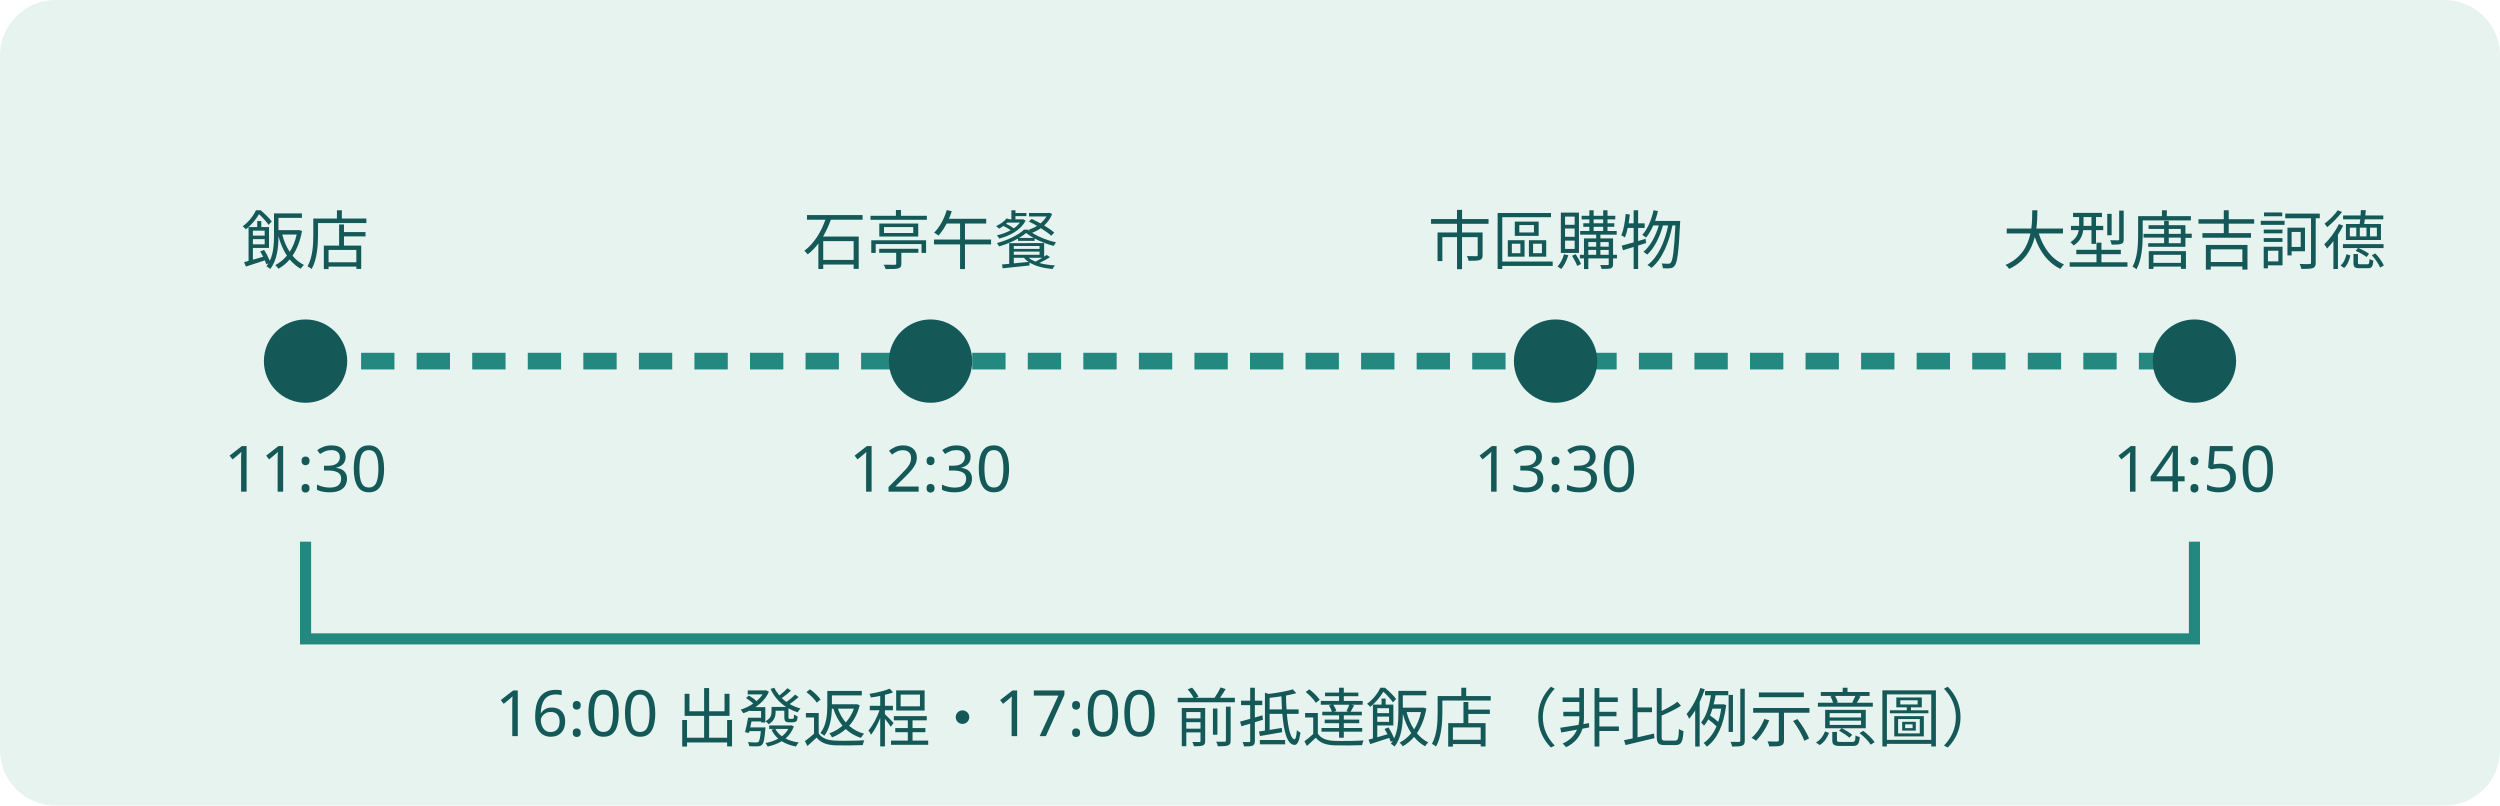
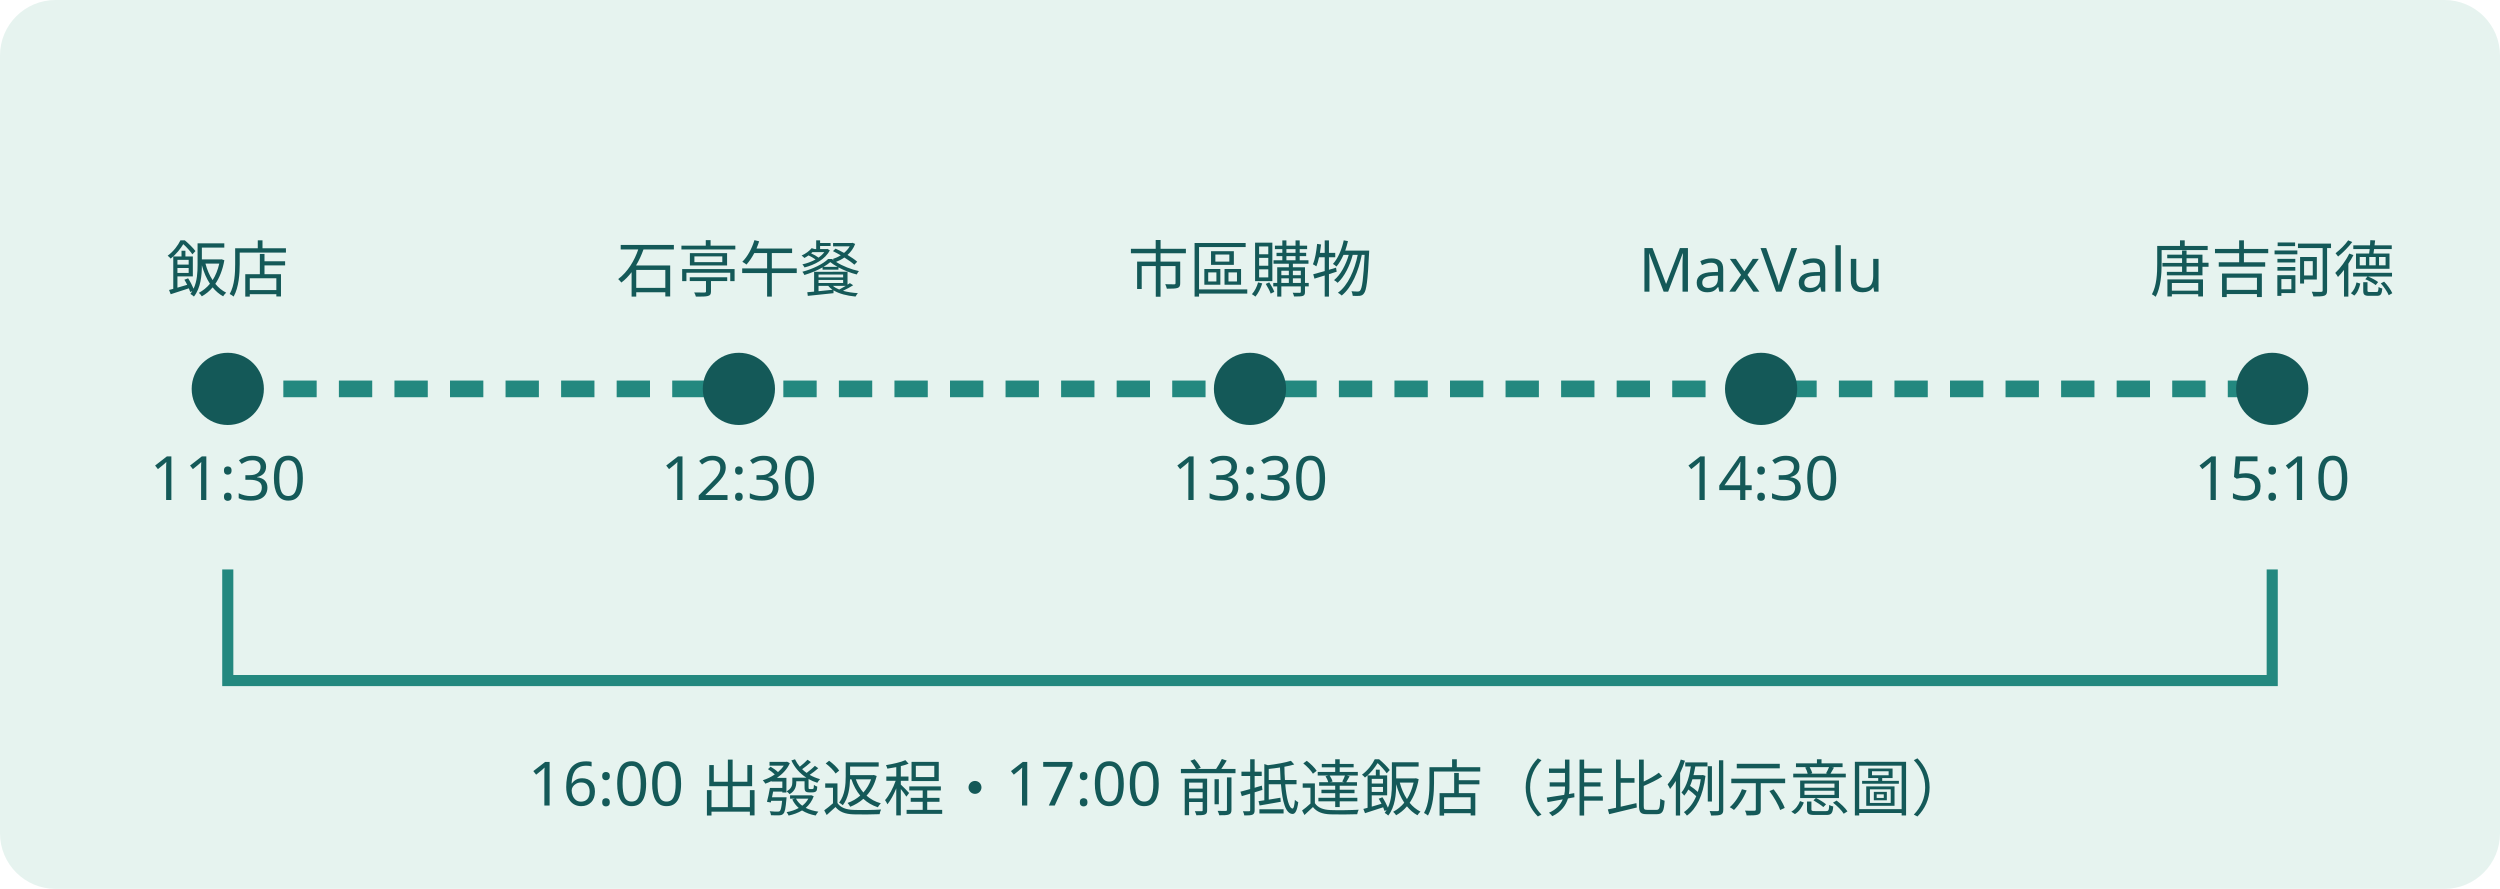
- <svg xmlns="http://www.w3.org/2000/svg" viewBox="0 0 900 290">
-   <rect width="900" height="290" rx="20" fill="#e6f3ef" />
-   <path d="M110 130H790" stroke="#23887f" stroke-width="6" stroke-dasharray="12 8" />
-   <g font-family="sans-serif" text-anchor="middle" fill="#145958" font-size="23">
-     <circle cx="110" cy="130" r="15" />
-     <text x="110" y="95">飯店</text>
-     <text x="110" y="177">11:30</text>
-     <circle cx="335" cy="130" r="15" />
-     <text x="335" y="95">石亭午餐</text>
-     <text x="335" y="177">12:30</text>
-     <circle cx="560" cy="130" r="15" />
-     <text x="560" y="95">市區購物</text>
-     <text x="560" y="177">13:30</text>
-     <circle cx="790" cy="130" r="15" />
-     <text x="790" y="95">大型唐吉訶德</text>
-     <text x="790" y="177">14:50</text>
-     <path d="M790 195V230H110V195" fill="none" stroke="#23887f" stroke-width="4" />
-     <text x="450" y="265">16:00 出發返程・17:00 前抵達飯店（非比例示意圖）</text>
+ <svg xmlns="http://www.w3.org/2000/svg" viewBox="0 0 900 320">
+   <rect width="900" height="320" rx="20" fill="#e6f3ef" />
+   <path d="M82 140H818" stroke="#23887f" stroke-width="6" stroke-dasharray="12 8" />
+   <g font-family="sans-serif" text-anchor="middle" fill="#145958" font-size="22">
+     <circle cx="82" cy="140" r="13" />
+     <text x="82" y="105">飯店</text>
+     <text x="82" y="180">11:30</text>
+     <circle cx="266" cy="140" r="13" />
+     <text x="266" y="105">石亭午餐</text>
+     <text x="266" y="180">12:30</text>
+     <circle cx="450" cy="140" r="13" />
+     <text x="450" y="105">市區購物</text>
+     <text x="450" y="180">13:30</text>
+     <circle cx="634" cy="140" r="13" />
+     <text x="634" y="105">MaxValu</text>
+     <text x="634" y="180">14:30</text>
+     <circle cx="818" cy="140" r="13" />
+     <text x="818" y="105">唐吉訶德</text>
+     <text x="818" y="180">15:10</text>
+     <path d="M818 205V245H82V205" fill="none" stroke="#23887f" stroke-width="4" />
+     <text x="450" y="290">16:00 出發返程・17:00 前抵達飯店（非比例示意圖）</text>
  </g>
</svg>
